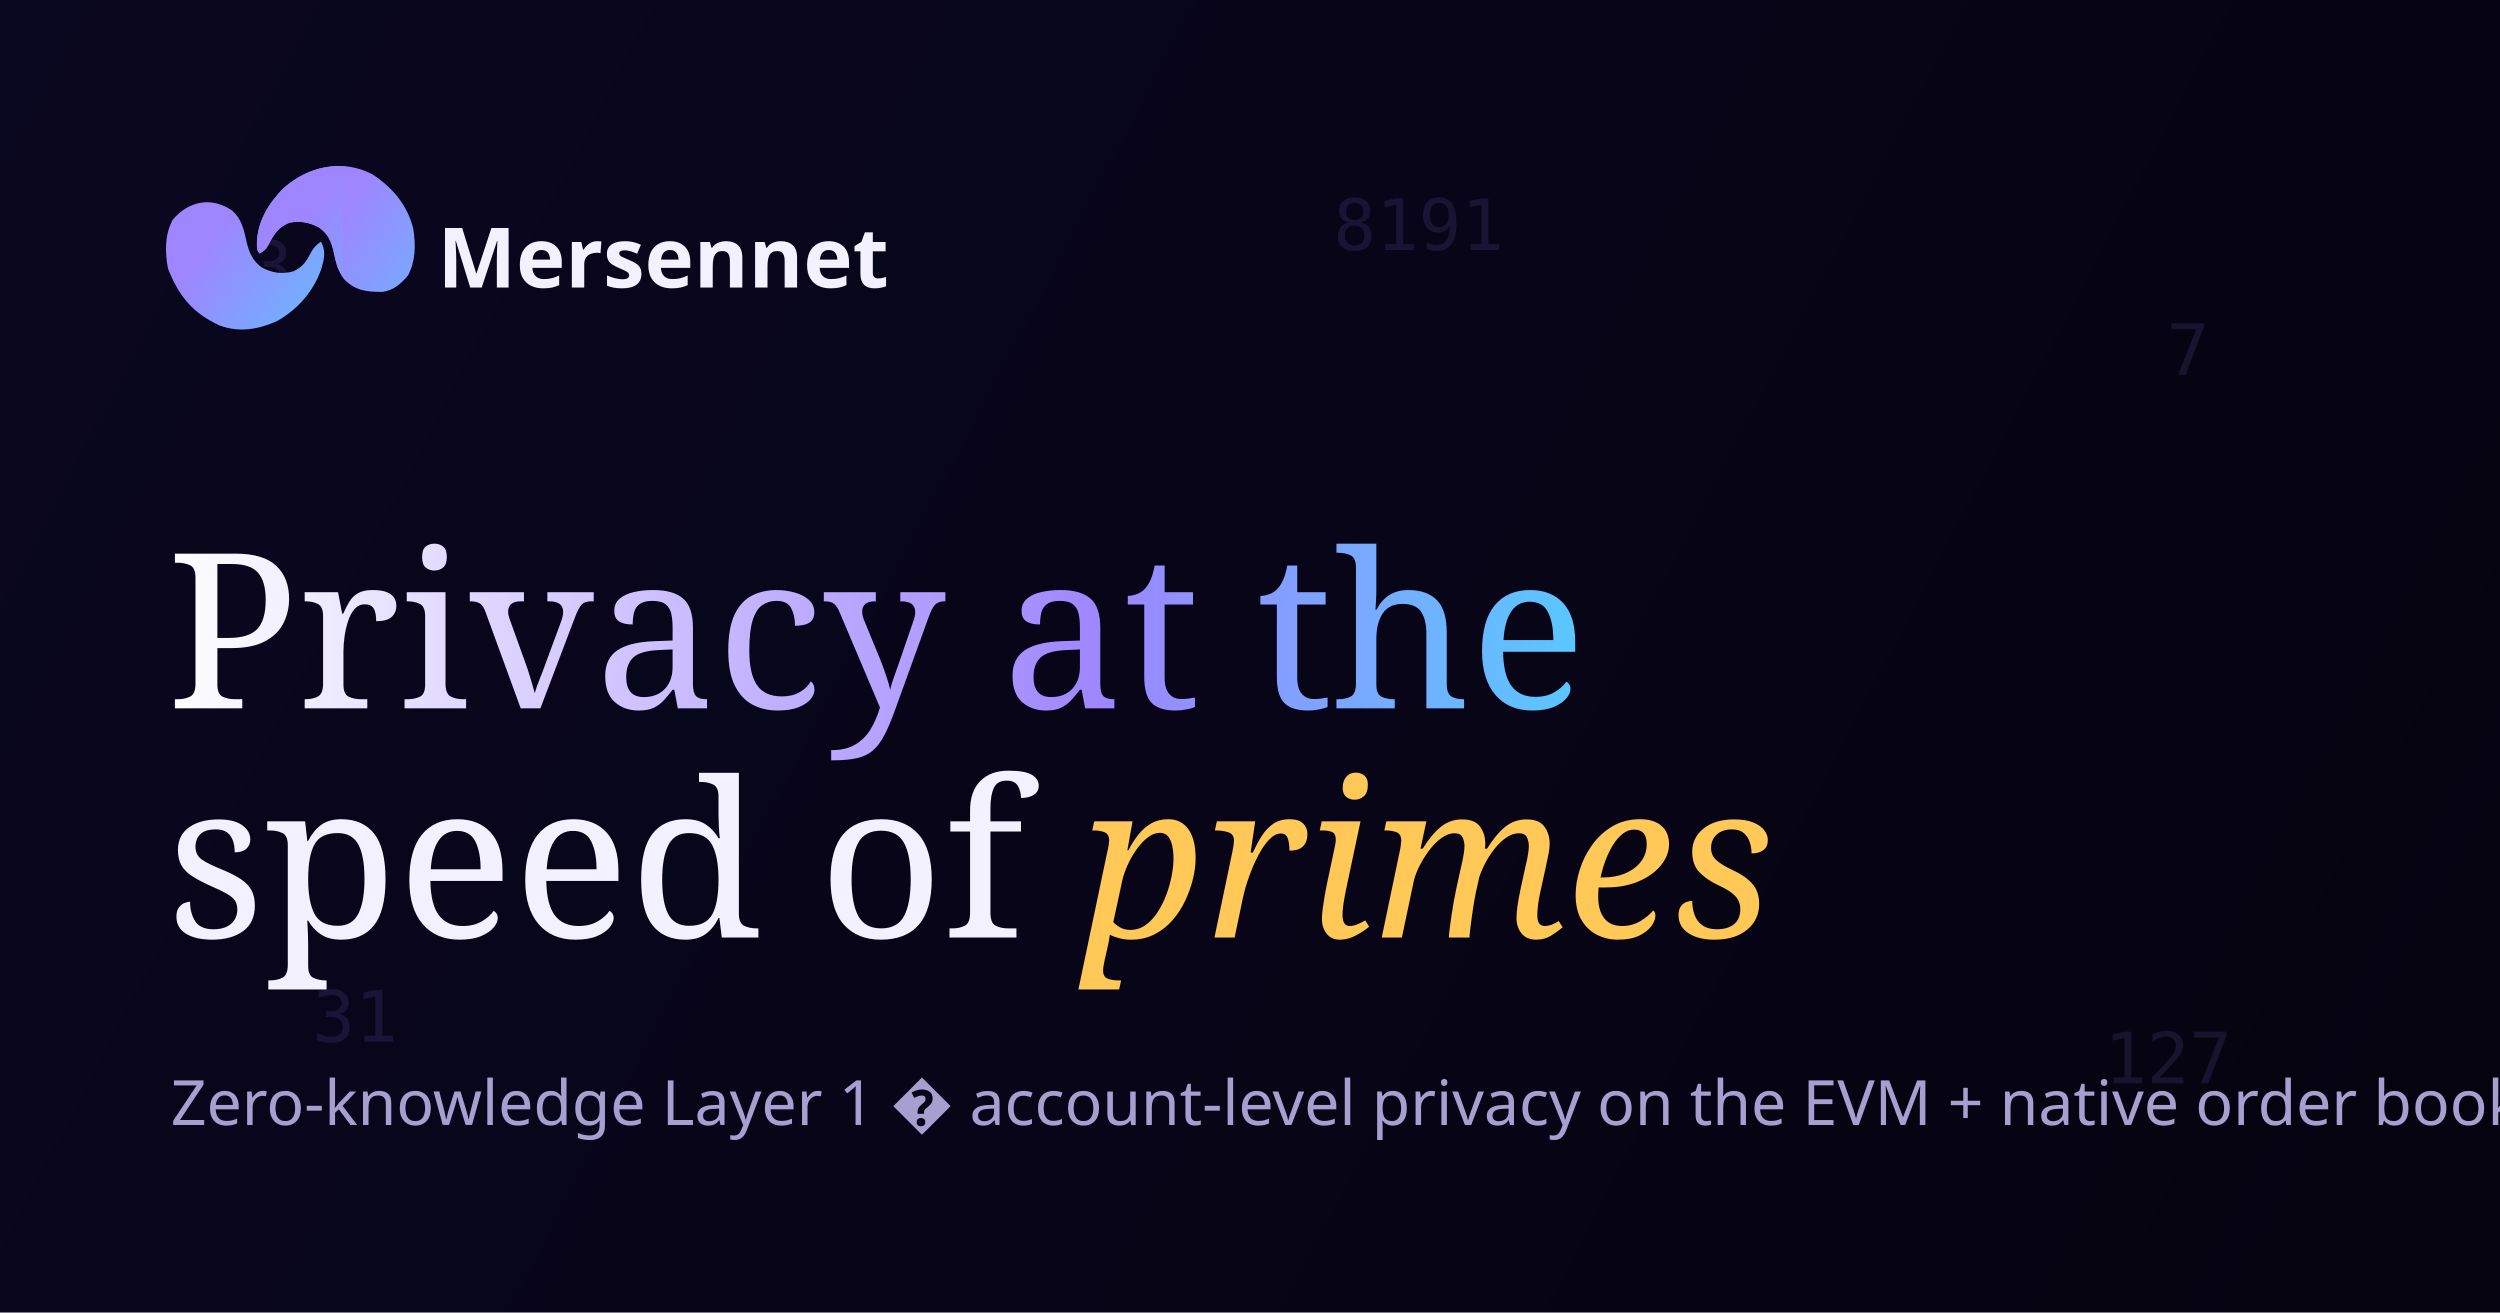
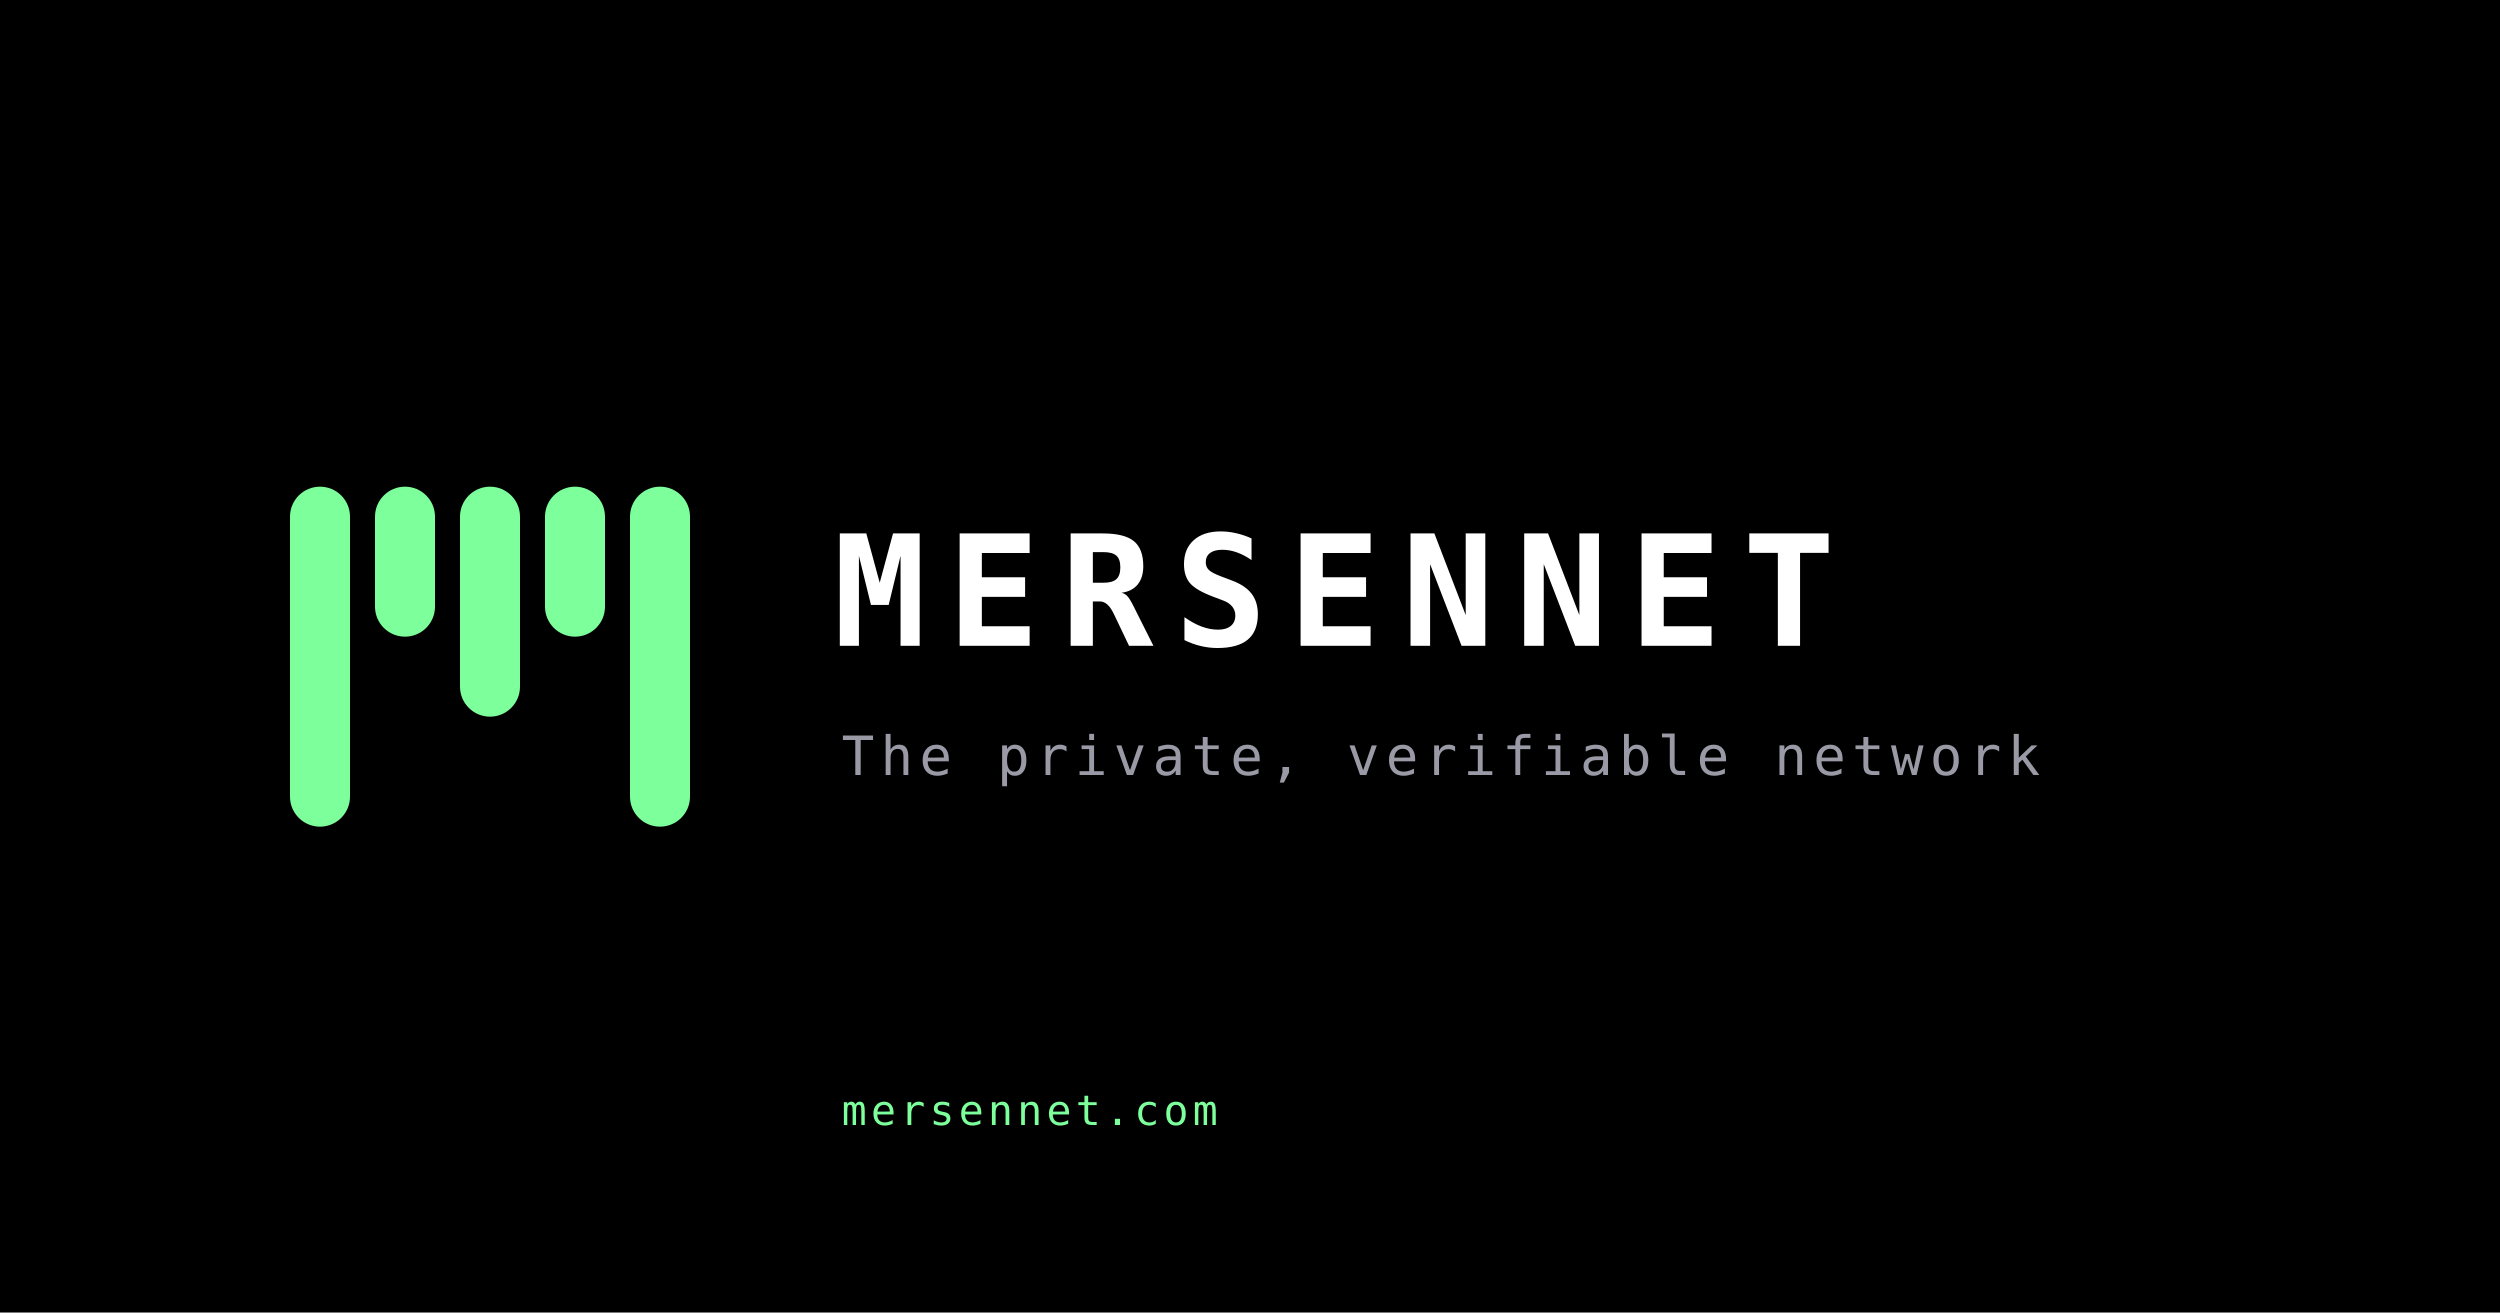
- <svg xmlns="http://www.w3.org/2000/svg" width="1200" height="630" viewBox="0 0 1200 630" fill="none">
-   <defs>
-     <linearGradient id="bg" x1="0" y1="0" x2="1200" y2="630" gradientUnits="userSpaceOnUse">
-       <stop stop-color="#0a0720" />
-       <stop offset="1" stop-color="#05030f" />
-     </linearGradient>
-     <radialGradient id="glow" cx="0" cy="0" r="1" gradientTransform="translate(960 60) rotate(130) scale(620)">
-       <stop stop-color="#7c5cff" stop-opacity="0.35" />
-       <stop offset="1" stop-color="#7c5cff" stop-opacity="0" />
-     </radialGradient>
-     <linearGradient id="title" x1="80" y1="0" x2="900" y2="0" gradientUnits="userSpaceOnUse">
-       <stop stop-color="#ffffff" />
-       <stop offset="0.55" stop-color="#9d86ff" />
-       <stop offset="1" stop-color="#2ff0ff" />
-     </linearGradient>
-     <linearGradient id="mark" x1="0" y1="0" x2="125" y2="86" gradientUnits="userSpaceOnUse">
-       <stop stop-color="#9d86ff" />
-       <stop offset="1" stop-color="#2ff0ff" />
-     </linearGradient>
-   </defs>
-   <rect width="1200" height="630" fill="url(#bg)" />
-   <rect width="1200" height="630" fill="url(#glow)" />
-   <g fill="#9d86ff" fill-opacity="0.12" font-family="monospace" font-size="34">
-     <text x="120" y="140">3</text>
-     <text x="1040" y="180">7</text>
-     <text x="150" y="500">31</text>
-     <text x="1010" y="520">127</text>
-     <text x="640" y="120">8191</text>
+ <svg xmlns="http://www.w3.org/2000/svg" width="1200" height="630" viewBox="0 0 1200 630">
+   <rect width="1200" height="630" fill="#000000" />
+   <g transform="translate(120,200) scale(2.4)">
+     <g fill="#7dff9b">
+       <rect x="8" y="14" width="12" height="68" rx="6" />
+       <rect x="25" y="14" width="12" height="30" rx="6" />
+       <rect x="42" y="14" width="12" height="46" rx="6" />
+       <rect x="59" y="14" width="12" height="30" rx="6" />
+       <rect x="76" y="14" width="12" height="68" rx="6" />
+     </g>
  </g>
-   <g transform="translate(80 78) scale(0.95)" fill="url(#mark)">
-     <path d="M0 0 C4.65 4.23 5.79 9.68 7.09 15.62 C8.41 21.18 10.06 25.1 14.72 28.56 C20.1 31.38 24.77 32.16 30.72 30.56 C34.86 28.52 36.66 26.54 38.84 22.5 C40.67 19.13 41.47 17.73 44.72 15.56 C47.3 20.77 46.34 24 44.84 29.43 C40.78 40.81 33.12 49.57 22.72 55.56 C13.28 59.91 3.47 61.59 -6.47 57.94 C-20.15 51.68 -27.12 43.07 -32.59 29.25 C-34.19 20.71 -34.33 12.37 -30.28 4.56 C-22.13 -5.1 -10.58 -7.39 0 0 Z" transform="translate(33.28,24.44)" />
-     <path d="M0 0 C10.09 6.6 17.64 15.51 20.59 27.38 C21.87 35.58 21.85 43.56 18 51 C14.35 55.33 10.62 58.67 4.88 59.4 C-3.03 59.34 -8.26 58.88 -14.12 53.25 C-17.87 48.7 -18.8 43.14 -20.04 37.52 C-21.41 32.48 -22.87 29.81 -27.12 26.75 C-31.96 24.27 -36.79 23.27 -42.14 24.49 C-47.72 26.74 -49.97 30.54 -52.68 35.76 C-54 38 -54 38 -57 40 C-58.58 38.42 -58.28 36.88 -58.38 34.69 C-58.22 23.85 -52.44 14.54 -45 7 C-32.28 -4.18 -15.38 -8.02 0 0 Z" transform="translate(104,6)" />
-     <path d="M0 0 C-0.66 0.33 -1.32 0.66 -2 1 C-2 18.82 -2 36.64 -2 55 C-5.08 51.92 -5.44 47.8 -6.41 43.67 C-7.84 37.94 -9.28 34.24 -14.12 30.75 C-18.96 28.27 -23.79 27.27 -29.14 28.49 C-34.72 30.74 -36.97 34.54 -39.68 39.76 C-41 42 -41 42 -44 44 C-45.58 42.42 -45.28 40.88 -45.38 38.69 C-45.22 27.85 -39.44 18.54 -32 11 C-22.82 2.93 -12.21 -0.97 0 0 Z" transform="translate(91,2)" />
-   </g>
-   <text x="210" y="138" fill="#f3f0ff" font-family="sans-serif" font-size="40" font-weight="700">Mersennet</text>
-   <text x="80" y="340" fill="url(#title)" font-family="Georgia, serif" font-size="104" font-weight="400">Privacy at the</text>
-   <text x="80" y="450" fill="#f3f0ff" font-family="Georgia, serif" font-size="104" font-weight="400">speed of <tspan fill="#ffc857" font-style="italic">primes</tspan>
-   </text>
-   <text x="82" y="540" fill="#a79fcf" font-family="sans-serif" font-size="30" font-weight="300">Zero-knowledge Layer 1 � account-level privacy on the EVM + native order book</text>
+   <text x="400" y="310" font-family="JetBrains Mono, ui-monospace, monospace" font-size="74" font-weight="700" letter-spacing="10" fill="#ffffff">MERSENNET</text>
+   <text x="404" y="372" font-family="JetBrains Mono, ui-monospace, monospace" font-size="26" letter-spacing="3" fill="#9a9aa6">The private, verifiable network</text>
+   <text x="404" y="540" font-family="JetBrains Mono, ui-monospace, monospace" font-size="20" letter-spacing="2" fill="#7dff9b">mersennet.com</text>
</svg>
